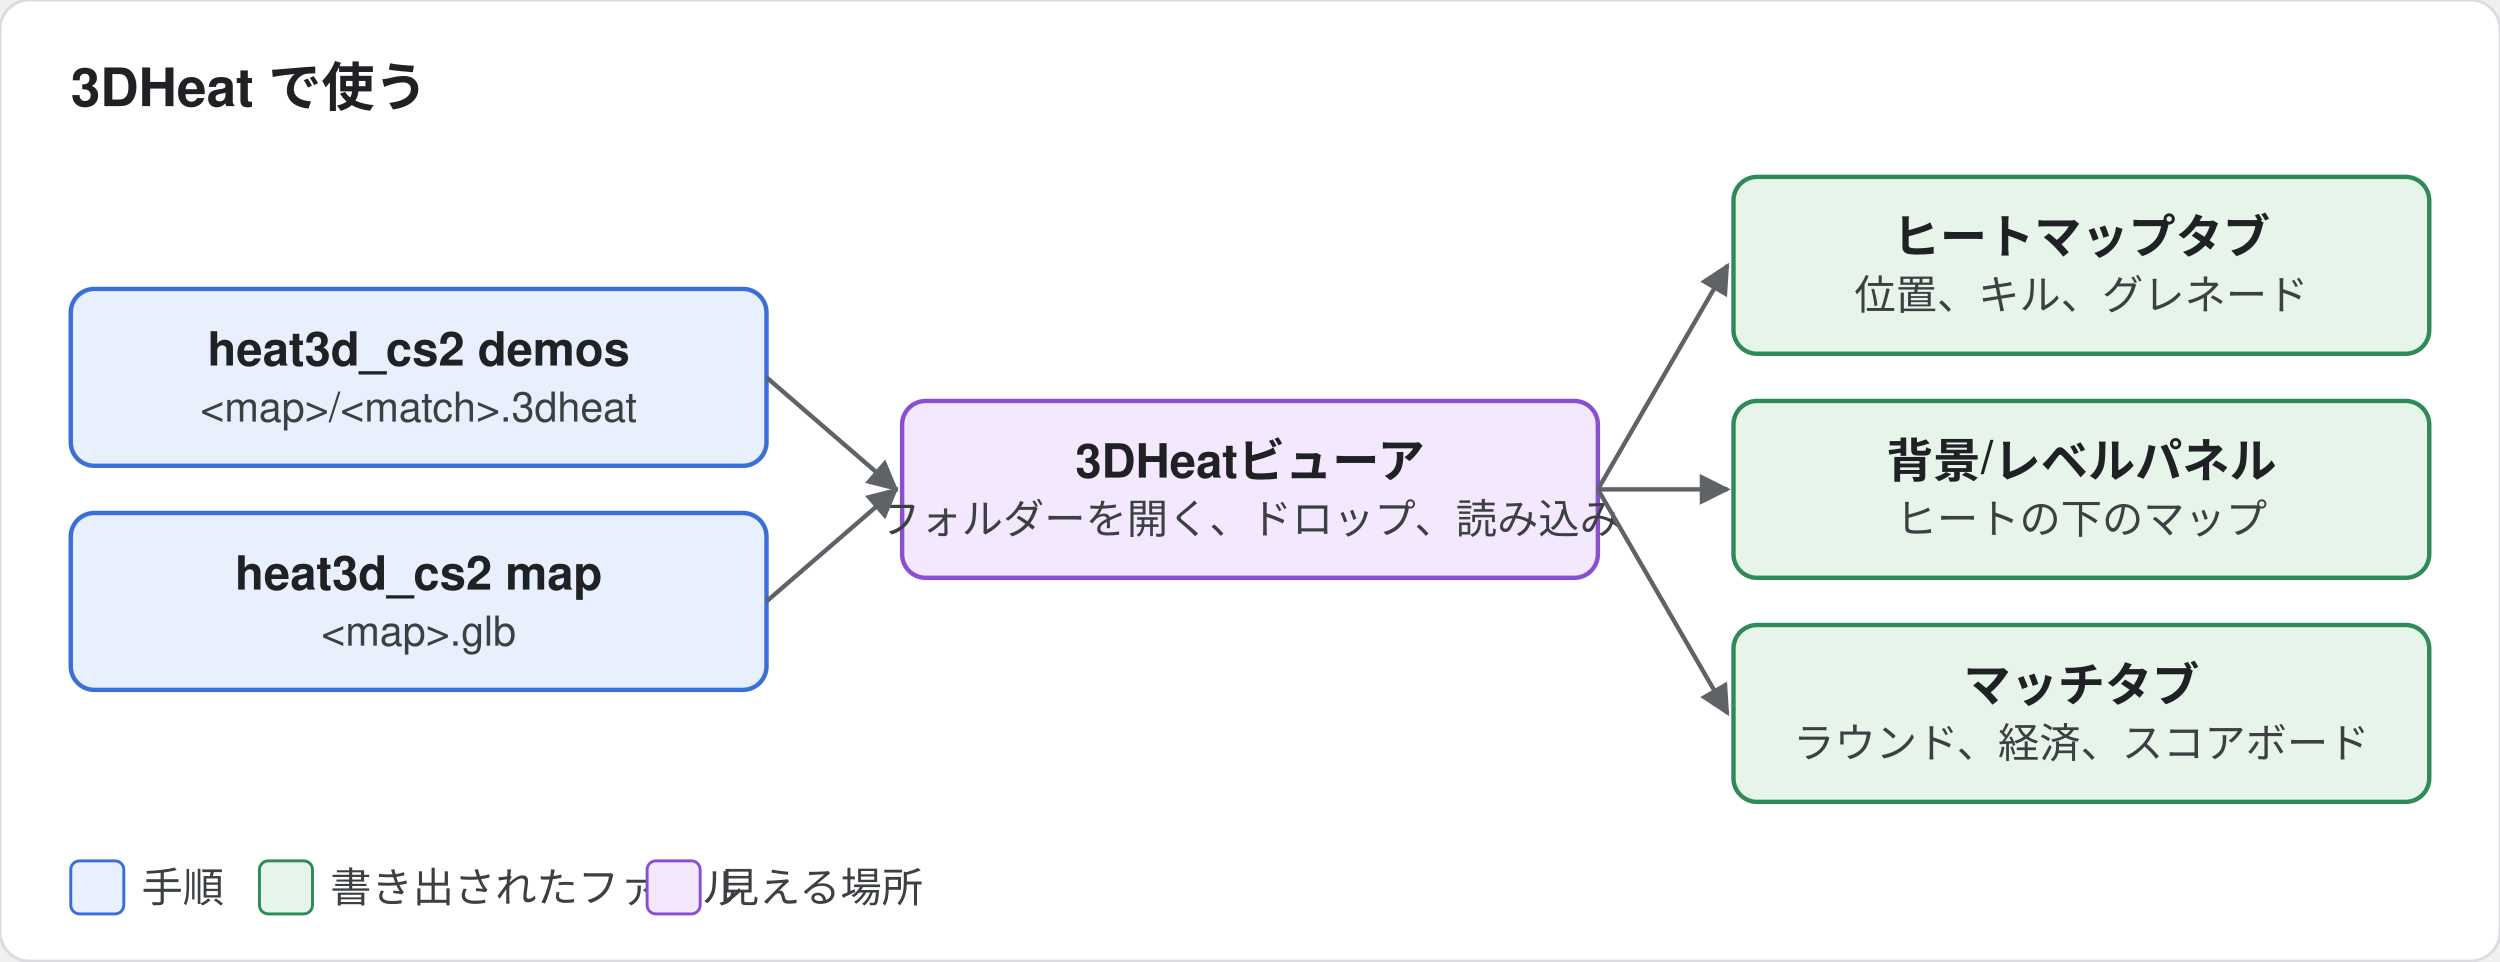
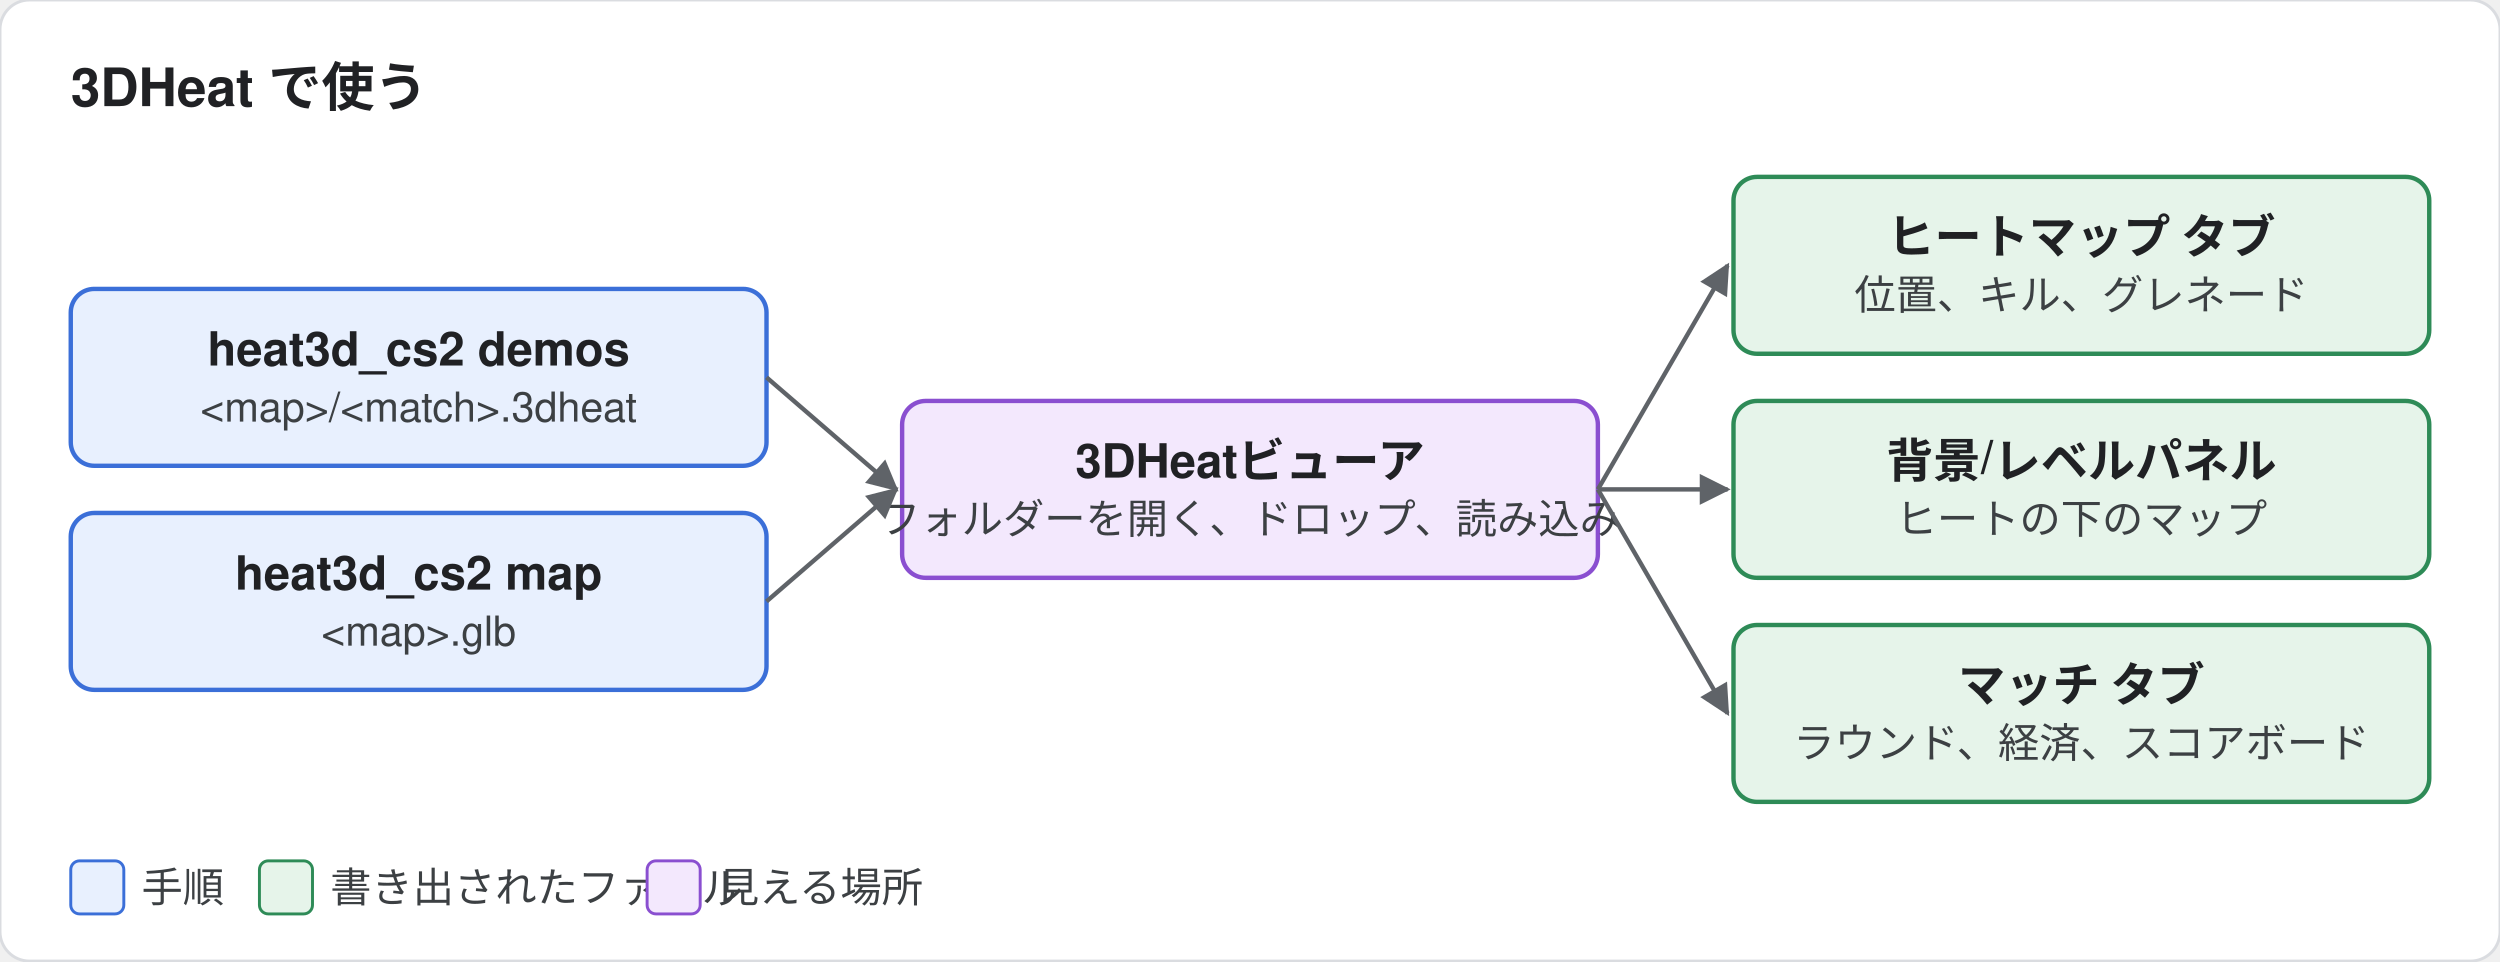
<svg xmlns="http://www.w3.org/2000/svg" width="848" height="326" viewBox="0 0 848 326" font-family="Segoe UI,Helvetica,Arial,sans-serif" role="img" aria-label="Using it with 3DHeat">
  <defs>
    <marker id="a" viewBox="0 0 10 10" refX="9" refY="5" markerWidth="7" markerHeight="7" orient="auto">
      <path d="M0,0 L10,5 L0,10 z" fill="#5f6368" />
    </marker>
  </defs>
  <rect width="848" height="326" rx="10" fill="#ffffff" stroke="#dadce0" />
  <text x="24" y="36" font-size="18" font-weight="600" fill="#202124">3DHeat で使う</text>
  <rect x="24" y="98.0" width="236" height="60" rx="8" fill="#e8f0fe" stroke="#3b6fd8" stroke-width="1.5" />
  <text x="142.0" y="124.0" text-anchor="middle" font-weight="600" font-size="16" fill="#202124">heat3d_cs2 demos</text>
  <text x="142.0" y="143.0" text-anchor="middle" font-size="14" fill="#3c4043">&lt;map&gt;/&lt;match&gt;.3dheat</text>
  <rect x="24" y="174.0" width="236" height="60" rx="8" fill="#e8f0fe" stroke="#3b6fd8" stroke-width="1.5" />
  <text x="142.0" y="200.0" text-anchor="middle" font-weight="600" font-size="16" fill="#202124">heat3d_cs2 map</text>
  <text x="142.0" y="219.0" text-anchor="middle" font-size="14" fill="#3c4043">&lt;map&gt;.glb</text>
  <rect x="306" y="136.0" width="236" height="60" rx="8" fill="#f3e8fd" stroke="#8a4fd0" stroke-width="1.5" />
  <text x="424.0" y="162.0" text-anchor="middle" font-weight="600" font-size="16" fill="#202124">3DHeatビューア</text>
  <text x="424.0" y="181.0" text-anchor="middle" font-size="14" fill="#3c4043">フォルダーを開く、ドロップ、読み込み</text>
  <rect x="588" y="60.0" width="236" height="60" rx="8" fill="#e6f4ea" stroke="#2e8b57" stroke-width="1.5" />
-   <text x="706.0" y="86.0" text-anchor="middle" font-weight="600" font-size="16" fill="#202124">ヒートマップタブ</text>
+   <text x="706.0" y="86.0" text-anchor="middle" font-weight="600" font-size="16" fill="#202124">ヒートマップ タブ</text>
  <text x="706.0" y="105.0" text-anchor="middle" font-size="14" fill="#3c4043">位置、キル、グレネード</text>
  <rect x="588" y="136.0" width="236" height="60" rx="8" fill="#e6f4ea" stroke="#2e8b57" stroke-width="1.5" />
  <text x="706.0" y="162.0" text-anchor="middle" font-weight="600" font-size="16" fill="#202124">背景/レベルパネル</text>
  <text x="706.0" y="181.0" text-anchor="middle" font-size="14" fill="#3c4043">ヒートの下のマップ</text>
  <rect x="588" y="212.0" width="236" height="60" rx="8" fill="#e6f4ea" stroke="#2e8b57" stroke-width="1.5" />
-   <text x="706.0" y="238.0" text-anchor="middle" font-weight="600" font-size="16" fill="#202124">マッチタブ</text>
+   <text x="706.0" y="238.0" text-anchor="middle" font-weight="600" font-size="16" fill="#202124">マッチ タブ</text>
  <text x="706.0" y="257.0" text-anchor="middle" font-size="14" fill="#3c4043">ラウンド、経済、スコアボード</text>
  <line x1="260" y1="128.0" x2="304" y2="166.0" stroke="#5f6368" stroke-width="1.5" marker-end="url(#a)" />
  <line x1="260" y1="204.0" x2="304" y2="166.0" stroke="#5f6368" stroke-width="1.5" marker-end="url(#a)" />
  <line x1="542" y1="166.0" x2="586" y2="90.0" stroke="#5f6368" stroke-width="1.5" marker-end="url(#a)" />
  <line x1="542" y1="166.0" x2="586" y2="166.0" stroke="#5f6368" stroke-width="1.5" marker-end="url(#a)" />
  <line x1="542" y1="166.0" x2="586" y2="242.0" stroke="#5f6368" stroke-width="1.5" marker-end="url(#a)" />
  <rect x="24" y="292" width="18" height="18" rx="3" fill="#e8f0fe" stroke="#3b6fd8" />
  <text x="48" y="306" font-size="14" fill="#3c4043">手順</text>
  <rect x="88.0" y="292" width="18" height="18" rx="3" fill="#e6f4ea" stroke="#2e8b57" />
  <text x="112.0" y="306" font-size="14" fill="#3c4043">書き出されたファイル</text>
  <rect x="219.5" y="292" width="18" height="18" rx="3" fill="#f3e8fd" stroke="#8a4fd0" />
  <text x="243.5" y="306" font-size="14" fill="#3c4043">見える場所</text>
</svg>
